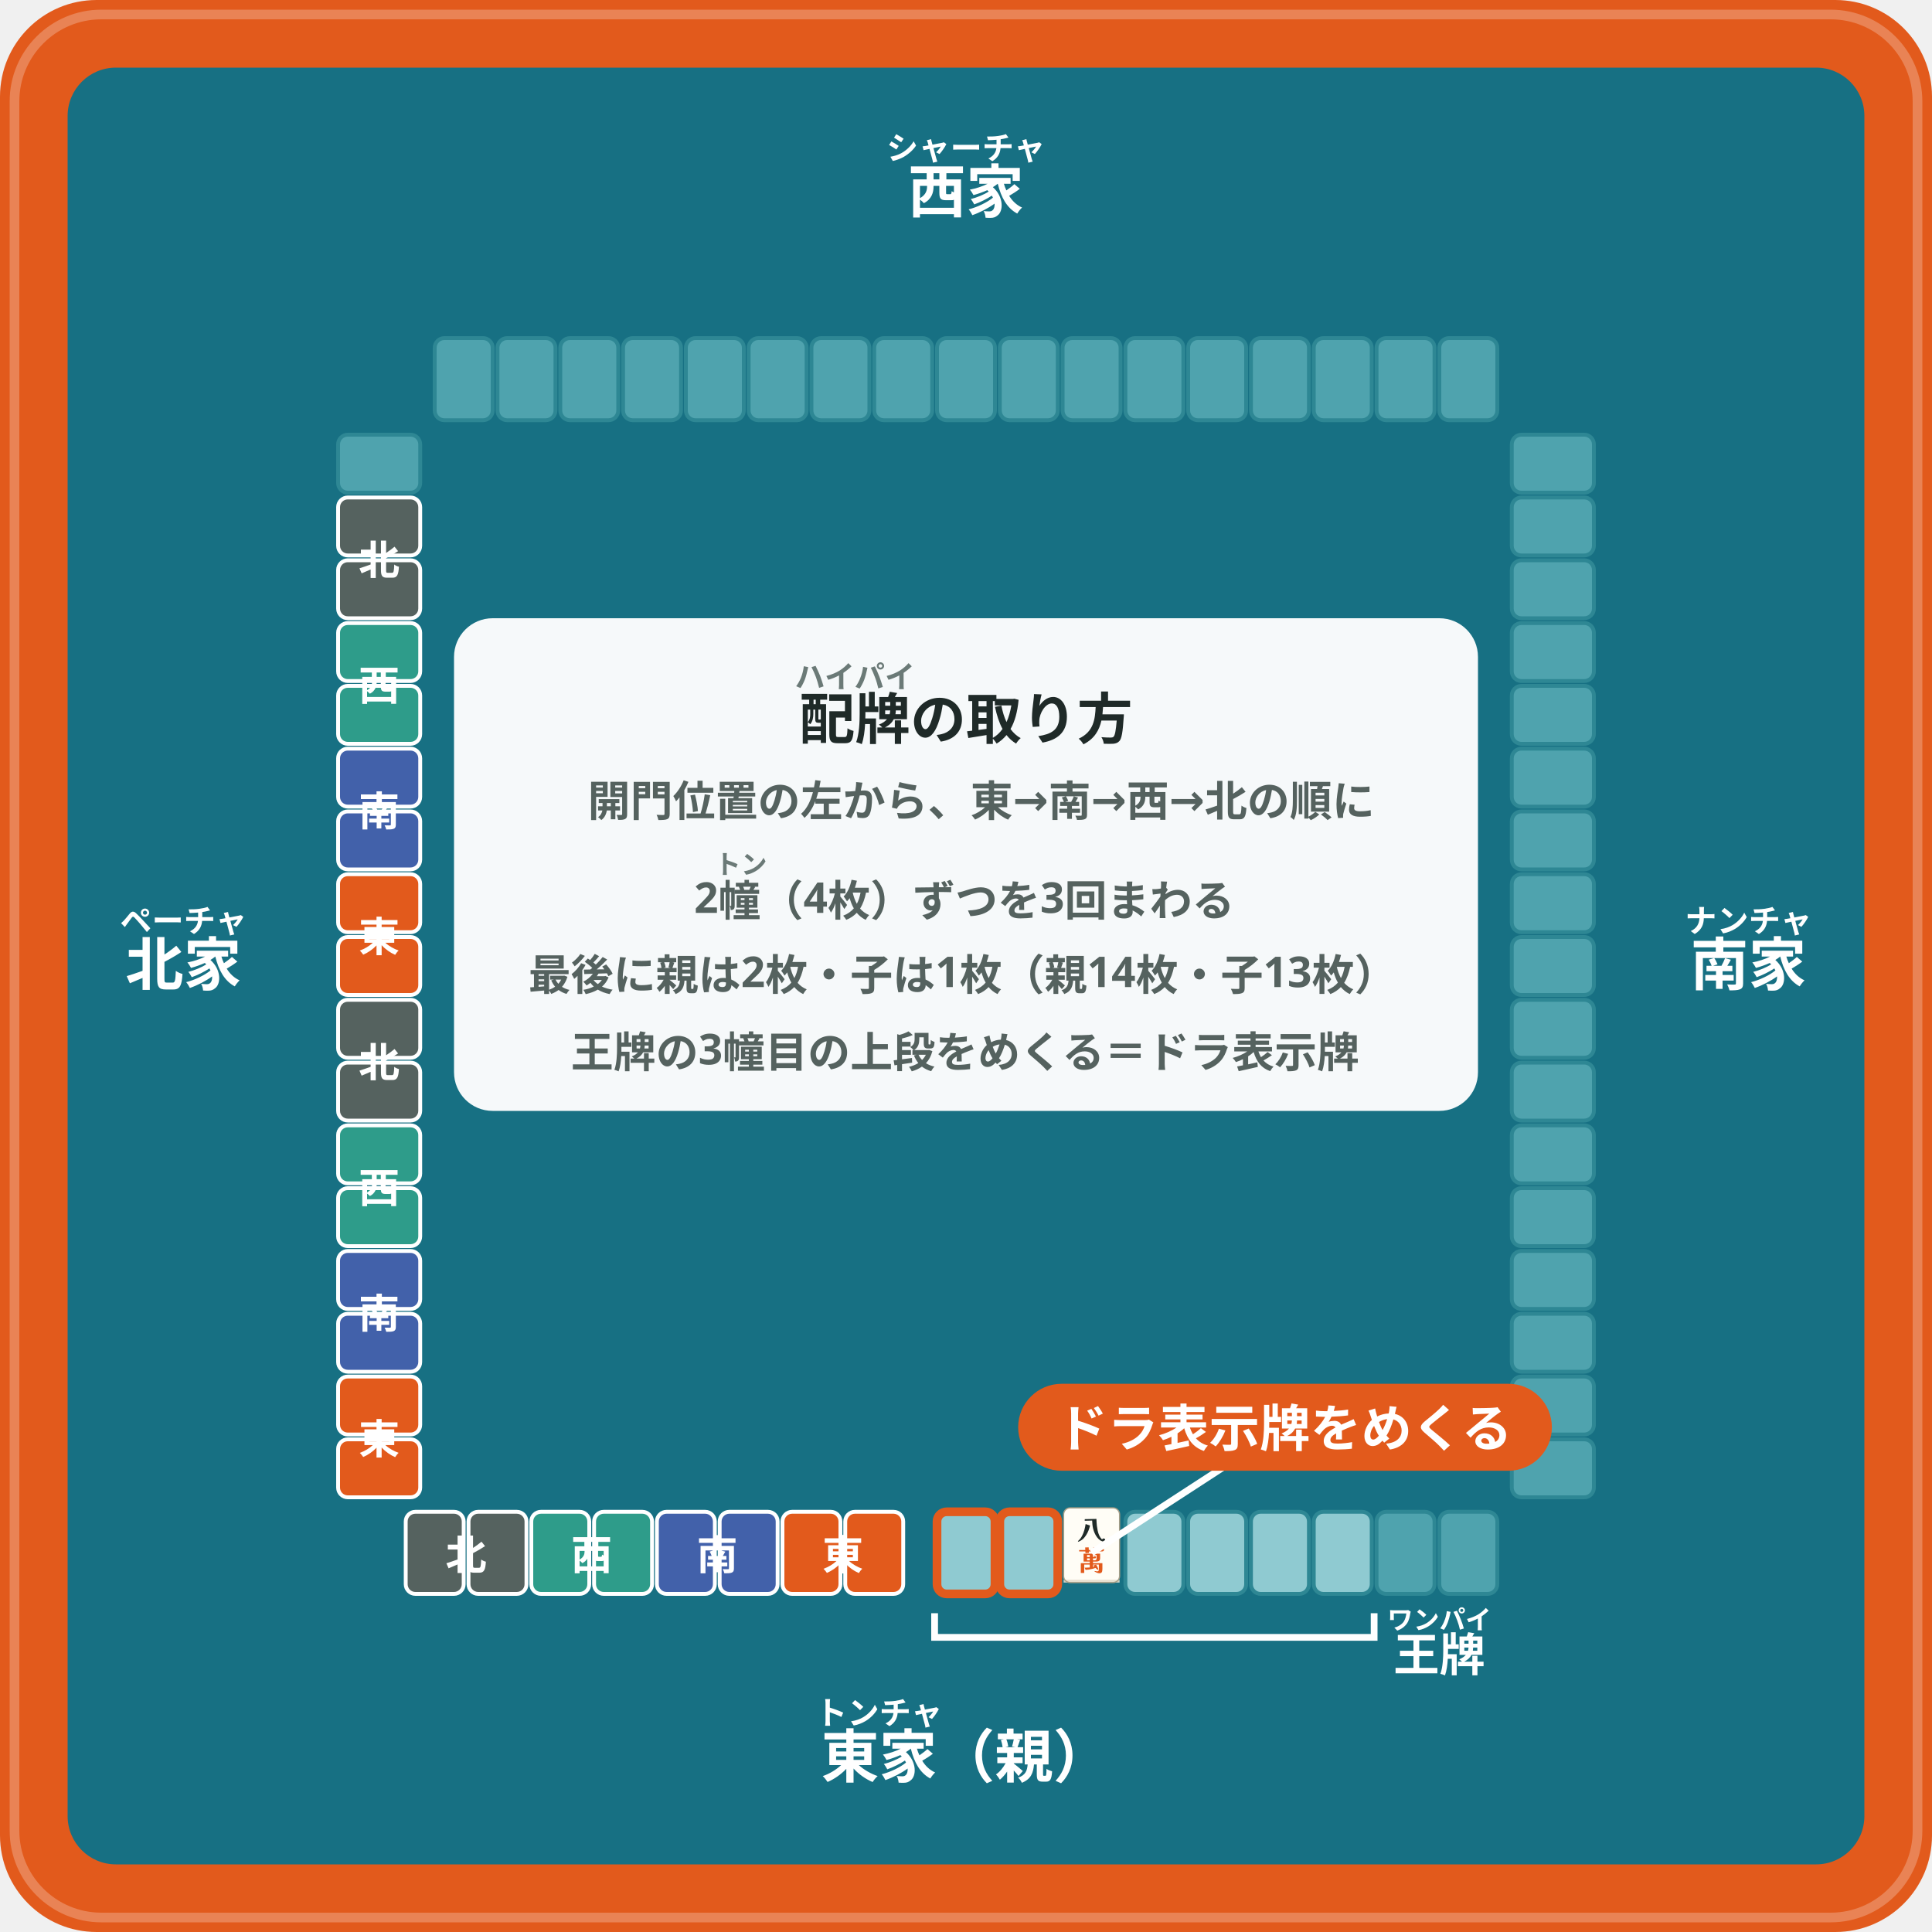
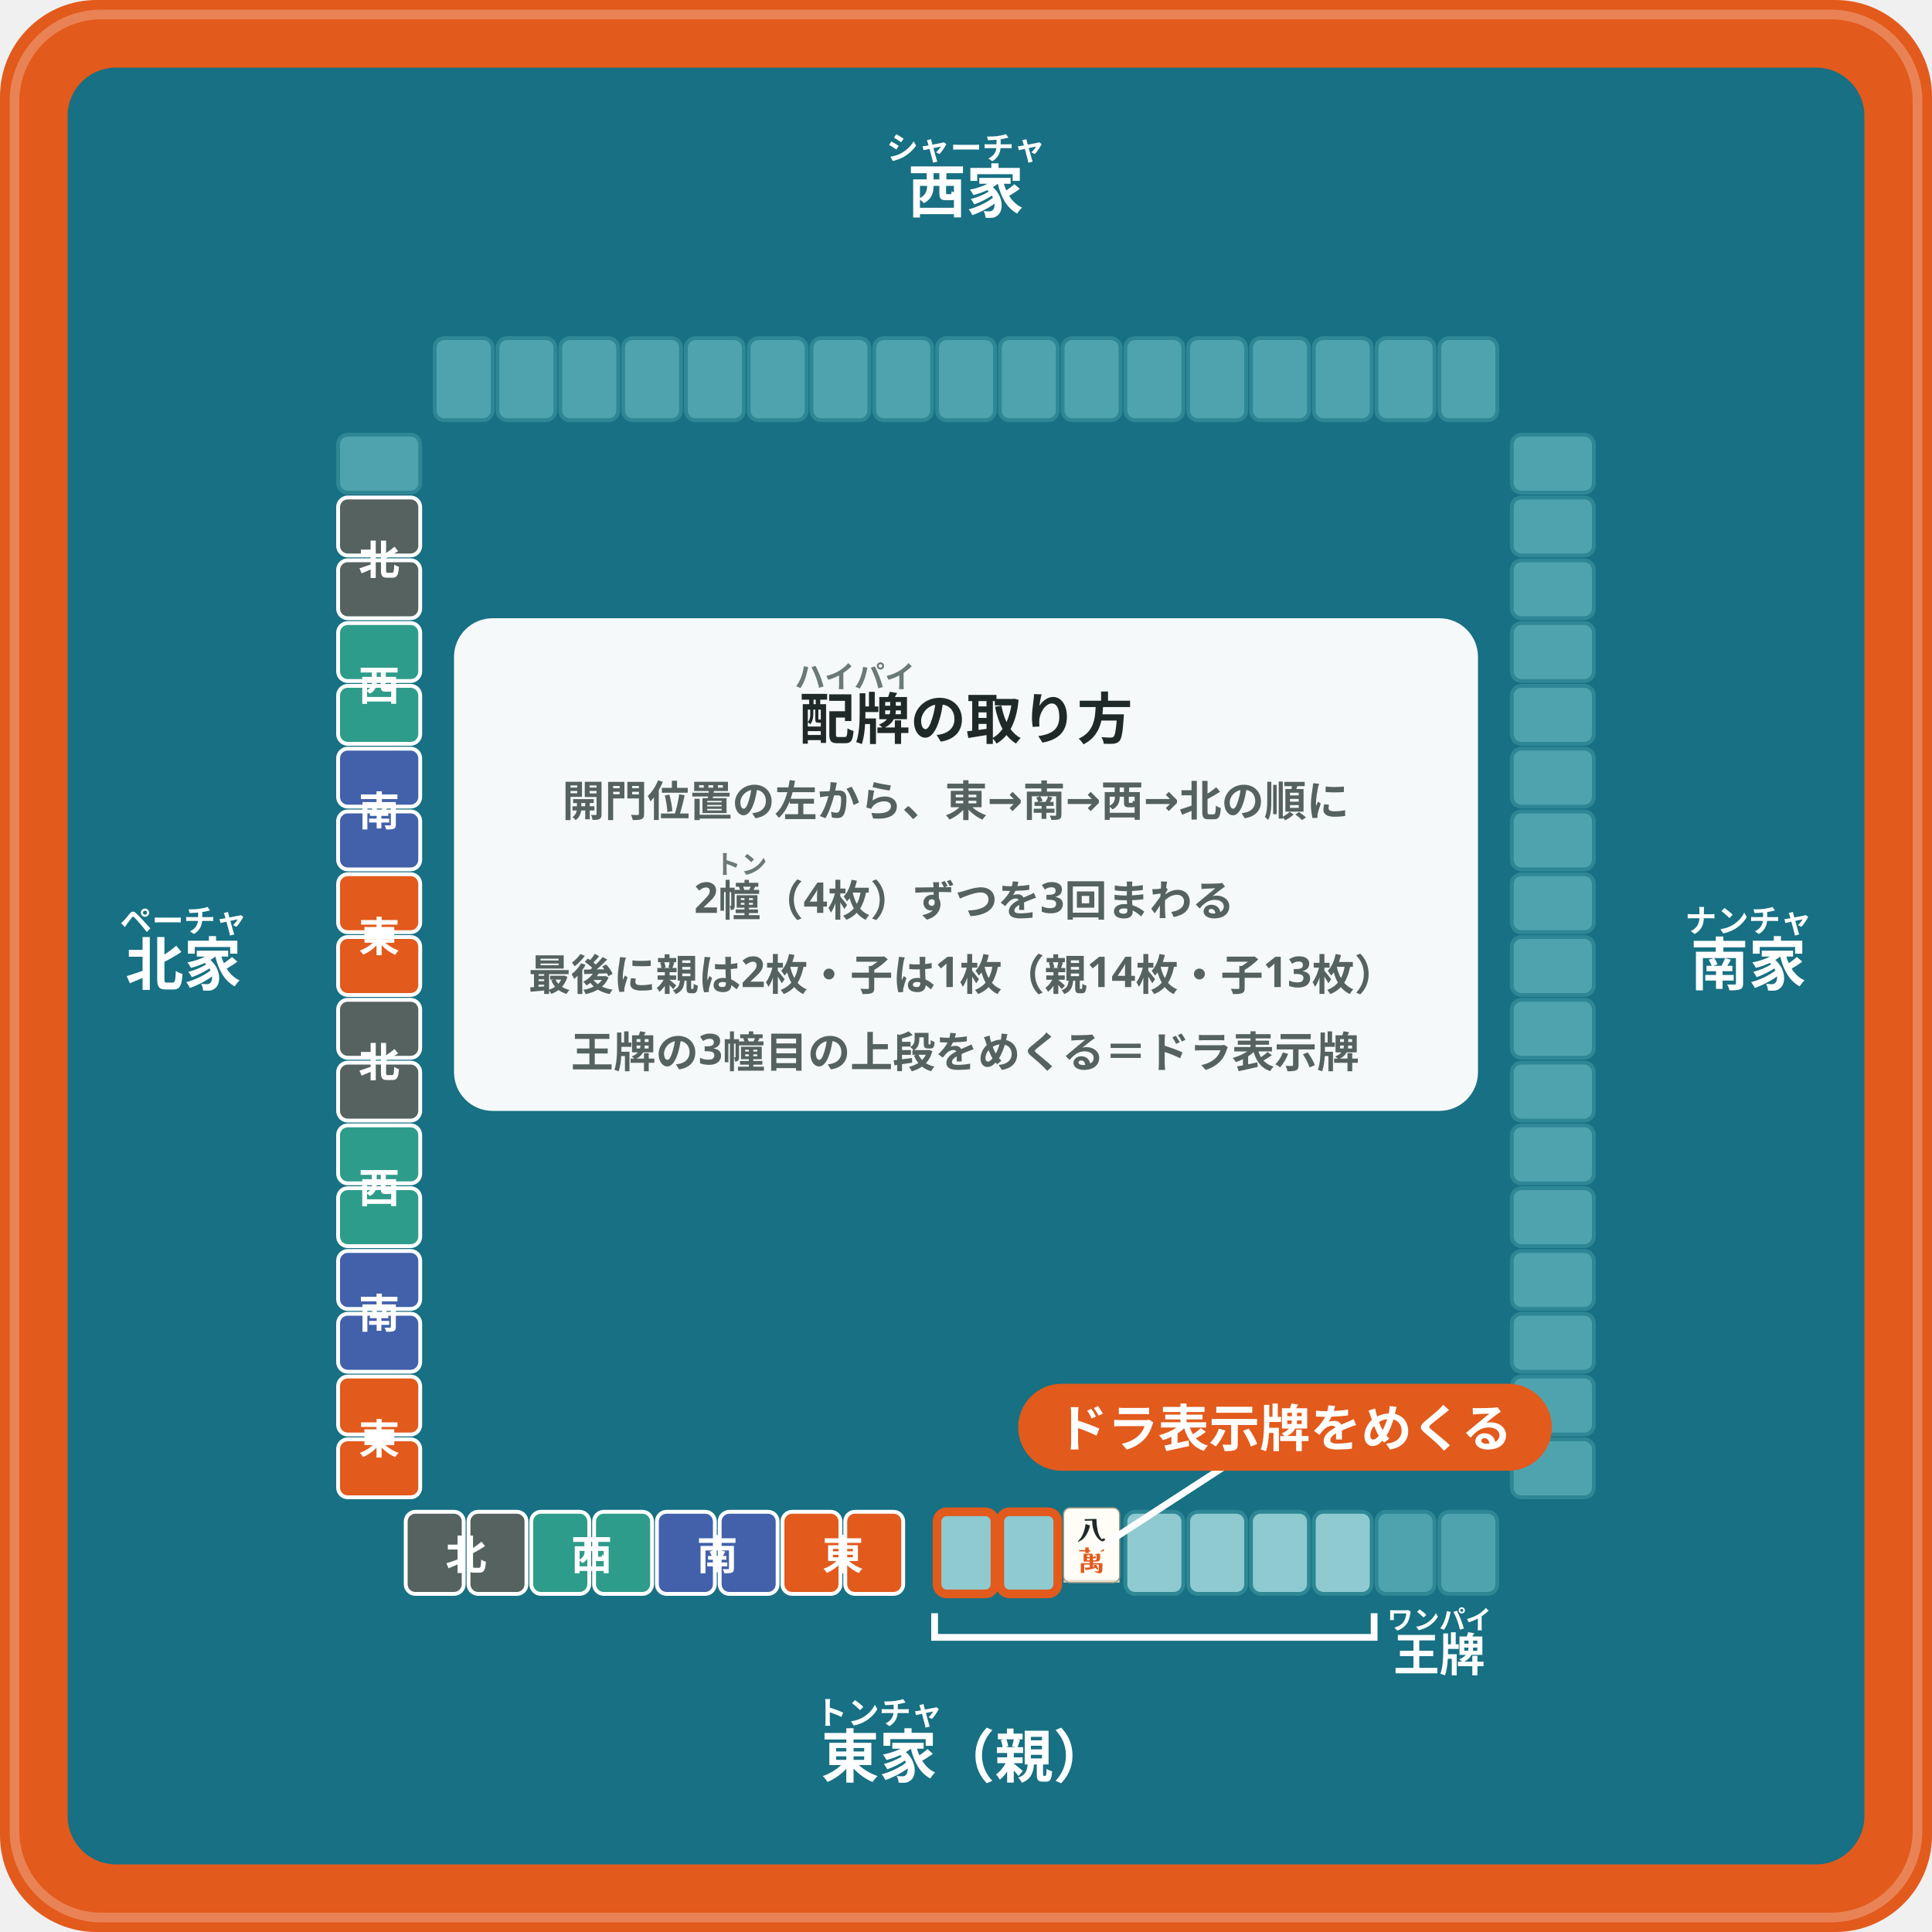
<svg xmlns="http://www.w3.org/2000/svg" viewBox="0 0 400 400" role="img" aria-label="配牌の取り方の図。開門位置の左から東南西北の順に2幢ずつ3回取る">
  <defs>
    <marker id="ah" markerWidth="8" markerHeight="8" refX="4" refY="4" orient="auto">
      <path d="M0 0 L8 4 L0 8 Z" fill="#fff" />
    </marker>
  </defs>
  <rect width="400" height="400" rx="20" fill="#E25A1C" />
  <rect x="3" y="3" width="394" height="394" rx="18" fill="none" stroke="#fff" stroke-opacity=".25" stroke-width="2" />
  <rect x="14" y="14" width="372" height="372" rx="10" fill="#177083" />
  <g transform="rotate(0 200 200)">
    <rect x="298.0" y="313" width="12" height="17" rx="2" fill="#4FA3AE" stroke="#2E8794" stroke-width=".8" />
    <rect x="285.0" y="313" width="12" height="17" rx="2" fill="#4FA3AE" stroke="#2E8794" stroke-width=".8" />
    <rect x="272.0" y="313" width="12" height="17" rx="2" fill="#8FCAD1" stroke="#2E8794" stroke-width=".8" />
    <rect x="259.0" y="313" width="12" height="17" rx="2" fill="#8FCAD1" stroke="#2E8794" stroke-width=".8" />
    <rect x="246.0" y="313" width="12" height="17" rx="2" fill="#8FCAD1" stroke="#2E8794" stroke-width=".8" />
    <rect x="233.0" y="313" width="12" height="17" rx="2" fill="#8FCAD1" stroke="#2E8794" stroke-width=".8" />
    <svg x="220.0" y="312" width="12" height="17.2" viewBox="-1 -1 62 89">
      <rect x="0" y="7" width="60" height="80" rx="7" fill="#177083" />
      <rect x="0" y="0" width="60" height="80" rx="7" fill="#FFFDF6" />
      <rect x="0" y="77" width="60" height="3" fill="#E3DCCB" opacity=".9" />
      <rect x="0" y="0" width="60" height="80" rx="7" fill="none" stroke="#A79E87" stroke-width="1.3" />
      <path transform="translate(14.82 34.75) scale(0.03 -0.03)" d="M451 529Q432 443 398.5 357.0Q365 271 316.5 193.0Q268 115 205 52Q182 30 151.0 10.5Q120 -9 91 -25Q82 -29 62.5 -38.5Q43 -48 32 -48Q19 -48 19 -37Q19 -31 22 -27Q23 -25 25.0 -23.0Q27 -21 28 -20Q74 22 106.0 63.5Q138 105 166 160Q216 255 247.0 364.5Q278 474 293 582ZM993 15Q993 -11 972.5 -27.5Q952 -44 926 -44Q913 -44 892.0 -37.0Q871 -30 851.5 -20.5Q832 -11 821 -5Q755 38 703.5 106.5Q652 175 617.0 254.0Q582 333 563 407Q545 479 536.5 555.5Q528 632 526 706L262 699V756L679 765Q681 703 684.5 642.0Q688 581 695 520Q706 434 724.0 345.0Q742 256 778.5 175.5Q815 95 879 31Q888 46 903.0 56.5Q918 67 938 67Q959 67 976.0 50.5Q993 34 993 15Z" fill="#1F2A28" />
      <path transform="translate(14.91 67.52) scale(0.03 -0.03)" d="M438 378V448H341V378ZM438 493V568H341V493ZM682 568H554V493H580Q583 506 595.0 515.5Q607 525 622 525Q638 525 650.0 513.0Q662 501 662 487Q662 470 652.0 459.0Q642 448 622 448H554V378Q568 378 582.5 377.5Q597 377 611 377Q649 377 665.5 395.5Q682 414 682 455ZM889 67Q889 27 882.5 -7.5Q876 -42 852.5 -63.0Q829 -84 778 -84Q755 -84 726.0 -75.0Q697 -66 669.0 -53.5Q641 -41 622 -29Q621 -28 617 -26Q607 -20 607 -14Q607 -5 618 -5Q627 -5 636.0 -6.5Q645 -8 653 -10Q667 -12 681.5 -14.0Q696 -16 711 -16Q736 -16 746.5 -1.5Q757 13 760.0 34.0Q763 55 763 76Q763 114 762.5 152.0Q762 190 762 227H554V135Q566 137 578.5 138.5Q591 140 603 142L559 184Q567 189 586.5 197.5Q606 206 625.5 213.5Q645 221 653 221Q660 221 663.5 219.0Q667 217 671 214Q676 211 687.5 189.0Q699 167 712.0 139.5Q725 112 734.5 89.5Q744 67 744 62Q744 55 738.5 48.0Q733 41 725 41Q719 41 714.5 43.5Q710 46 706 49Q702 52 699.0 55.5Q696 59 692 62L642 109Q594 89 531.5 73.0Q469 57 405.5 47.5Q342 38 289 37L254 116Q302 116 347.5 118.5Q393 121 438 124V227H240V-72H118V276H438V333H218V615H808V456Q808 386 770.0 359.5Q732 333 667 333H554V276H889ZM947 757Q947 726 926.0 711.0Q905 696 875 696H656Q650 686 635.5 669.0Q621 652 604.0 638.5Q587 625 574 625Q549 625 549 649Q549 661 550.5 672.5Q552 684 553 696H406L409 644L285 636L281 696H59V746L279 747L274 838L399 842L404 747H558Q561 773 563.5 798.5Q566 824 569 852Q595 847 619.5 843.5Q644 840 667 836Q669 836 674.5 835.0Q680 834 686 833Q693 832 698.5 831.0Q704 830 705 830Q709 828 712.0 825.5Q715 823 715 818Q715 811 709.0 797.0Q703 783 695.5 769.0Q688 755 682 747H810Q812 773 828.5 795.5Q845 818 876 818Q901 818 924.0 800.0Q947 782 947 757Z" fill="#E25A1C" />
    </svg>
    <rect x="207.0" y="313" width="12" height="17" rx="2" fill="#8FCAD1" stroke="#2E8794" stroke-width=".8" />
    <rect x="207.0" y="313" width="12" height="17" rx="2" fill="none" stroke="#E25A1C" stroke-width="1.8" />
    <rect x="194.0" y="313" width="12" height="17" rx="2" fill="#8FCAD1" stroke="#2E8794" stroke-width=".8" />
    <rect x="194.0" y="313" width="12" height="17" rx="2" fill="none" stroke="#E25A1C" stroke-width="1.8" />
    <rect x="175.0" y="313" width="12" height="17" rx="2" fill="#E25A1C" stroke="#fff" stroke-width=".8" />
    <rect x="162.0" y="313" width="12" height="17" rx="2" fill="#E25A1C" stroke="#fff" stroke-width=".8" />
    <rect x="149.0" y="313" width="12" height="17" rx="2" fill="#4261AA" stroke="#fff" stroke-width=".8" />
    <rect x="136.0" y="313" width="12" height="17" rx="2" fill="#4261AA" stroke="#fff" stroke-width=".8" />
    <rect x="123.0" y="313" width="12" height="17" rx="2" fill="#2E9C8A" stroke="#fff" stroke-width=".8" />
    <rect x="110.0" y="313" width="12" height="17" rx="2" fill="#2E9C8A" stroke="#fff" stroke-width=".8" />
    <rect x="97.0" y="313" width="12" height="17" rx="2" fill="#55625F" stroke="#fff" stroke-width=".8" />
    <rect x="84.0" y="313" width="12" height="17" rx="2" fill="#55625F" stroke="#fff" stroke-width=".8" />
  </g>
  <g transform="rotate(270 200 200)">
    <rect x="298.0" y="313" width="12" height="17" rx="2" fill="#4FA3AE" stroke="#2E8794" stroke-width=".8" />
    <rect x="285.0" y="313" width="12" height="17" rx="2" fill="#4FA3AE" stroke="#2E8794" stroke-width=".8" />
    <rect x="272.0" y="313" width="12" height="17" rx="2" fill="#4FA3AE" stroke="#2E8794" stroke-width=".8" />
    <rect x="259.0" y="313" width="12" height="17" rx="2" fill="#4FA3AE" stroke="#2E8794" stroke-width=".8" />
    <rect x="246.0" y="313" width="12" height="17" rx="2" fill="#4FA3AE" stroke="#2E8794" stroke-width=".8" />
    <rect x="233.0" y="313" width="12" height="17" rx="2" fill="#4FA3AE" stroke="#2E8794" stroke-width=".8" />
    <rect x="220.0" y="313" width="12" height="17" rx="2" fill="#4FA3AE" stroke="#2E8794" stroke-width=".8" />
    <rect x="207.0" y="313" width="12" height="17" rx="2" fill="#4FA3AE" stroke="#2E8794" stroke-width=".8" />
    <rect x="194.0" y="313" width="12" height="17" rx="2" fill="#4FA3AE" stroke="#2E8794" stroke-width=".8" />
    <rect x="181.0" y="313" width="12" height="17" rx="2" fill="#4FA3AE" stroke="#2E8794" stroke-width=".8" />
    <rect x="168.0" y="313" width="12" height="17" rx="2" fill="#4FA3AE" stroke="#2E8794" stroke-width=".8" />
    <rect x="155.0" y="313" width="12" height="17" rx="2" fill="#4FA3AE" stroke="#2E8794" stroke-width=".8" />
    <rect x="142.0" y="313" width="12" height="17" rx="2" fill="#4FA3AE" stroke="#2E8794" stroke-width=".8" />
    <rect x="129.0" y="313" width="12" height="17" rx="2" fill="#4FA3AE" stroke="#2E8794" stroke-width=".8" />
    <rect x="116.0" y="313" width="12" height="17" rx="2" fill="#4FA3AE" stroke="#2E8794" stroke-width=".8" />
    <rect x="103.0" y="313" width="12" height="17" rx="2" fill="#4FA3AE" stroke="#2E8794" stroke-width=".8" />
    <rect x="90.0" y="313" width="12" height="17" rx="2" fill="#4FA3AE" stroke="#2E8794" stroke-width=".8" />
  </g>
  <g transform="rotate(180 200 200)">
    <rect x="298.0" y="313" width="12" height="17" rx="2" fill="#4FA3AE" stroke="#2E8794" stroke-width=".8" />
    <rect x="285.0" y="313" width="12" height="17" rx="2" fill="#4FA3AE" stroke="#2E8794" stroke-width=".8" />
    <rect x="272.0" y="313" width="12" height="17" rx="2" fill="#4FA3AE" stroke="#2E8794" stroke-width=".8" />
    <rect x="259.0" y="313" width="12" height="17" rx="2" fill="#4FA3AE" stroke="#2E8794" stroke-width=".8" />
    <rect x="246.0" y="313" width="12" height="17" rx="2" fill="#4FA3AE" stroke="#2E8794" stroke-width=".8" />
    <rect x="233.0" y="313" width="12" height="17" rx="2" fill="#4FA3AE" stroke="#2E8794" stroke-width=".8" />
    <rect x="220.0" y="313" width="12" height="17" rx="2" fill="#4FA3AE" stroke="#2E8794" stroke-width=".8" />
    <rect x="207.0" y="313" width="12" height="17" rx="2" fill="#4FA3AE" stroke="#2E8794" stroke-width=".8" />
    <rect x="194.0" y="313" width="12" height="17" rx="2" fill="#4FA3AE" stroke="#2E8794" stroke-width=".8" />
    <rect x="181.0" y="313" width="12" height="17" rx="2" fill="#4FA3AE" stroke="#2E8794" stroke-width=".8" />
    <rect x="168.0" y="313" width="12" height="17" rx="2" fill="#4FA3AE" stroke="#2E8794" stroke-width=".8" />
    <rect x="155.0" y="313" width="12" height="17" rx="2" fill="#4FA3AE" stroke="#2E8794" stroke-width=".8" />
    <rect x="142.0" y="313" width="12" height="17" rx="2" fill="#4FA3AE" stroke="#2E8794" stroke-width=".8" />
    <rect x="129.0" y="313" width="12" height="17" rx="2" fill="#4FA3AE" stroke="#2E8794" stroke-width=".8" />
    <rect x="116.0" y="313" width="12" height="17" rx="2" fill="#4FA3AE" stroke="#2E8794" stroke-width=".8" />
    <rect x="103.0" y="313" width="12" height="17" rx="2" fill="#4FA3AE" stroke="#2E8794" stroke-width=".8" />
    <rect x="90.0" y="313" width="12" height="17" rx="2" fill="#4FA3AE" stroke="#2E8794" stroke-width=".8" />
  </g>
  <g transform="rotate(90 200 200)">
    <rect x="298.0" y="313" width="12" height="17" rx="2" fill="#E25A1C" stroke="#fff" stroke-width=".8" />
    <rect x="285.0" y="313" width="12" height="17" rx="2" fill="#E25A1C" stroke="#fff" stroke-width=".8" />
    <rect x="272.0" y="313" width="12" height="17" rx="2" fill="#4261AA" stroke="#fff" stroke-width=".8" />
    <rect x="259.0" y="313" width="12" height="17" rx="2" fill="#4261AA" stroke="#fff" stroke-width=".8" />
    <rect x="246.0" y="313" width="12" height="17" rx="2" fill="#2E9C8A" stroke="#fff" stroke-width=".8" />
    <rect x="233.0" y="313" width="12" height="17" rx="2" fill="#2E9C8A" stroke="#fff" stroke-width=".8" />
    <rect x="220.0" y="313" width="12" height="17" rx="2" fill="#55625F" stroke="#fff" stroke-width=".8" />
    <rect x="207.0" y="313" width="12" height="17" rx="2" fill="#55625F" stroke="#fff" stroke-width=".8" />
    <rect x="194.0" y="313" width="12" height="17" rx="2" fill="#E25A1C" stroke="#fff" stroke-width=".8" />
    <rect x="181.0" y="313" width="12" height="17" rx="2" fill="#E25A1C" stroke="#fff" stroke-width=".8" />
    <rect x="168.0" y="313" width="12" height="17" rx="2" fill="#4261AA" stroke="#fff" stroke-width=".8" />
    <rect x="155.0" y="313" width="12" height="17" rx="2" fill="#4261AA" stroke="#fff" stroke-width=".8" />
    <rect x="142.0" y="313" width="12" height="17" rx="2" fill="#2E9C8A" stroke="#fff" stroke-width=".8" />
    <rect x="129.0" y="313" width="12" height="17" rx="2" fill="#2E9C8A" stroke="#fff" stroke-width=".8" />
    <rect x="116.0" y="313" width="12" height="17" rx="2" fill="#55625F" stroke="#fff" stroke-width=".8" />
    <rect x="103.0" y="313" width="12" height="17" rx="2" fill="#55625F" stroke="#fff" stroke-width=".8" />
    <rect x="90.0" y="313" width="12" height="17" rx="2" fill="#4FA3AE" stroke="#2E8794" stroke-width=".8" />
  </g>
  <text x="170.0" y="368.0" font-size="12" font-weight="900" fill="#fff" font-family="Noto Sans JP, sans-serif">東家（親）</text>
  <text x="182.0" y="357.0" text-anchor="middle" font-size="6.6" font-weight="700" fill="#fff" font-family="Noto Sans JP, sans-serif">トンチャ</text>
  <text x="350.0" y="204.0" font-size="12" font-weight="900" fill="#fff" font-family="Noto Sans JP, sans-serif">南家</text>
  <text x="362.0" y="193.0" text-anchor="middle" font-size="6.6" font-weight="700" fill="#fff" font-family="Noto Sans JP, sans-serif">ナンチャ</text>
  <text x="188.0" y="44.0" font-size="12" font-weight="900" fill="#fff" font-family="Noto Sans JP, sans-serif">西家</text>
  <text x="200.0" y="33.0" text-anchor="middle" font-size="6.6" font-weight="700" fill="#fff" font-family="Noto Sans JP, sans-serif" textLength="28.0" lengthAdjust="spacingAndGlyphs">シャーチャ</text>
  <text x="26.0" y="204.0" font-size="12" font-weight="900" fill="#fff" font-family="Noto Sans JP, sans-serif">北家</text>
  <text x="38.0" y="193.0" text-anchor="middle" font-size="6.6" font-weight="700" fill="#fff" font-family="Noto Sans JP, sans-serif">ペーチャ</text>
  <path d="M193.5 334 v5 H284.5 v-5" fill="none" stroke="#fff" stroke-width="1.4" />
  <text x="288.5" y="346.0" font-size="9.5" font-weight="900" fill="#fff" font-family="Noto Sans JP, sans-serif">王牌</text>
  <text x="298.0" y="337.3" text-anchor="middle" font-size="5.4" font-weight="700" fill="#fff" font-family="Noto Sans JP, sans-serif">ワンパイ</text>
  <rect x="94" y="128" width="212" height="102" rx="8" fill="#fff" opacity=".96" />
  <text x="165.5" y="153.0" font-size="11.5" font-weight="900" fill="#1F2A28" font-family="Noto Sans JP, sans-serif">配牌の取り方</text>
  <text x="177.0" y="142.4" text-anchor="middle" font-size="6.3" font-weight="700" fill="#6B7A77" font-family="Noto Sans JP, sans-serif">ハイパイ</text>
-   <text x="121.7" y="169.0" font-size="8.8" font-weight="700" fill="#55625F" font-family="Noto Sans JP, sans-serif">開門位置の左から、東→南→西→北の順に</text>
+   <text x="116.4" y="169.0" font-size="8.8" font-weight="700" fill="#55625F" font-family="Noto Sans JP, sans-serif">開門位置の左から、東→南→西→北の順に</text>
  <text x="143.7" y="189.0" font-size="8.8" font-weight="700" fill="#55625F" font-family="Noto Sans JP, sans-serif">2幢（4枚）ずつを3回まわる</text>
  <text x="153.4" y="180.9" text-anchor="middle" font-size="5.4" font-weight="700" fill="#6B7A77" font-family="Noto Sans JP, sans-serif">トン</text>
  <text x="109.4" y="205.0" font-size="8.8" font-weight="700" fill="#55625F" font-family="Noto Sans JP, sans-serif">最後に親は2枚・子は1枚（親14枚・子13枚）</text>
  <text x="118.2" y="221.0" font-size="8.8" font-weight="700" fill="#55625F" font-family="Noto Sans JP, sans-serif">王牌の3幢目の上段をめくる＝ドラ表示牌</text>
  <line x1="226.0" y1="321.5" x2="266.0" y2="295.5" stroke="#fff" stroke-width="1.4" />
  <rect x="210.8" y="286.5" width="110.5" height="18" rx="9" fill="#E25A1C" />
  <text x="218.8" y="299.5" font-size="10.5" font-weight="900" fill="#fff" font-family="Noto Sans JP, sans-serif">ドラ表示牌をめくる</text>
  <text x="174.5" y="325.0" text-anchor="middle" font-size="8.5" font-weight="900" fill="#fff" font-family="Noto Sans JP, sans-serif">東</text>
  <text x="148.5" y="325.0" text-anchor="middle" font-size="8.5" font-weight="900" fill="#fff" font-family="Noto Sans JP, sans-serif">南</text>
  <text x="122.5" y="325.0" text-anchor="middle" font-size="8.5" font-weight="900" fill="#fff" font-family="Noto Sans JP, sans-serif">西</text>
  <text x="96.5" y="325.0" text-anchor="middle" font-size="8.5" font-weight="900" fill="#fff" font-family="Noto Sans JP, sans-serif">北</text>
  <text x="78.5" y="301.0" text-anchor="middle" font-size="8.5" font-weight="900" fill="#fff" font-family="Noto Sans JP, sans-serif">東</text>
  <text x="78.5" y="275.0" text-anchor="middle" font-size="8.5" font-weight="900" fill="#fff" font-family="Noto Sans JP, sans-serif">南</text>
  <text x="78.5" y="249.0" text-anchor="middle" font-size="8.5" font-weight="900" fill="#fff" font-family="Noto Sans JP, sans-serif">西</text>
  <text x="78.5" y="223.0" text-anchor="middle" font-size="8.5" font-weight="900" fill="#fff" font-family="Noto Sans JP, sans-serif">北</text>
  <text x="78.5" y="197.0" text-anchor="middle" font-size="8.5" font-weight="900" fill="#fff" font-family="Noto Sans JP, sans-serif">東</text>
  <text x="78.5" y="171.0" text-anchor="middle" font-size="8.5" font-weight="900" fill="#fff" font-family="Noto Sans JP, sans-serif">南</text>
  <text x="78.5" y="145.0" text-anchor="middle" font-size="8.5" font-weight="900" fill="#fff" font-family="Noto Sans JP, sans-serif">西</text>
  <text x="78.5" y="119.0" text-anchor="middle" font-size="8.5" font-weight="900" fill="#fff" font-family="Noto Sans JP, sans-serif">北</text>
</svg>
